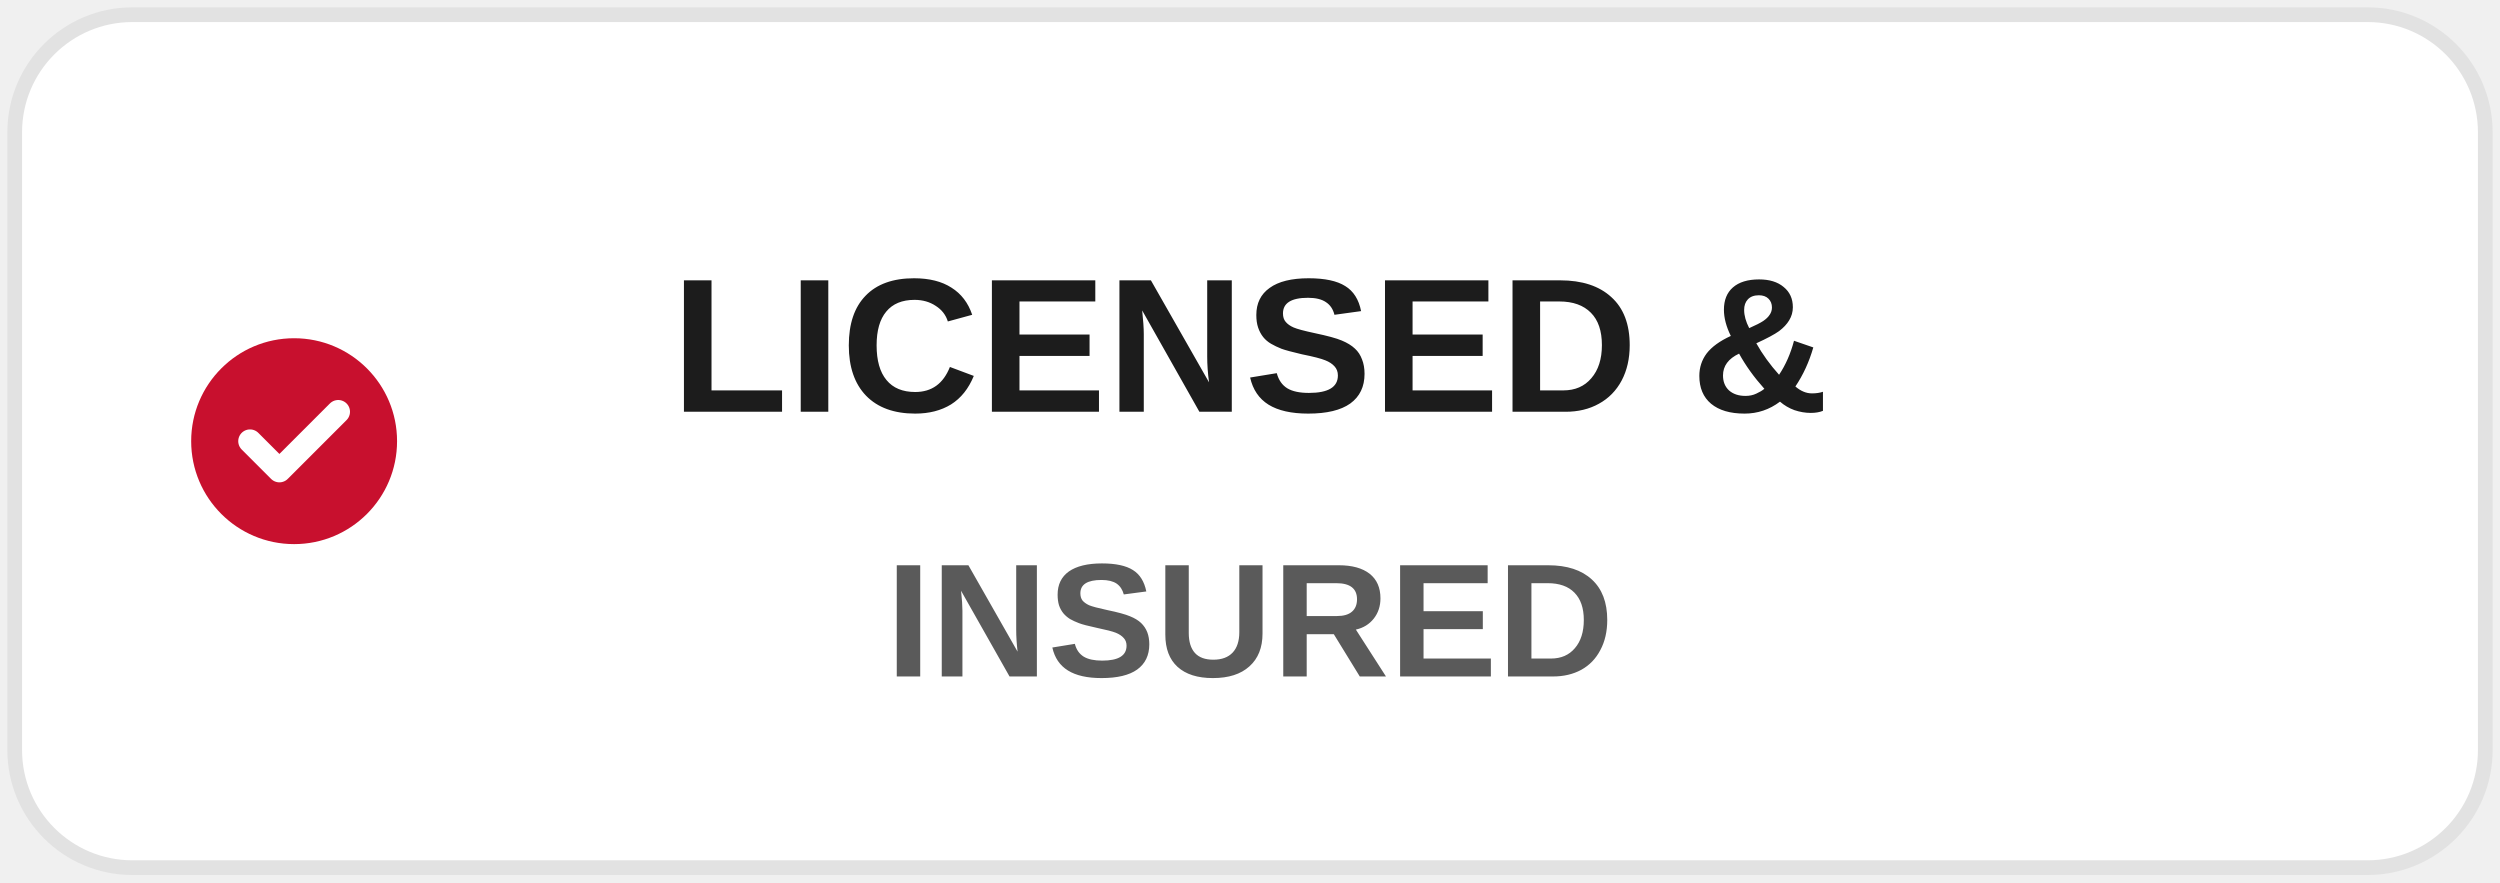
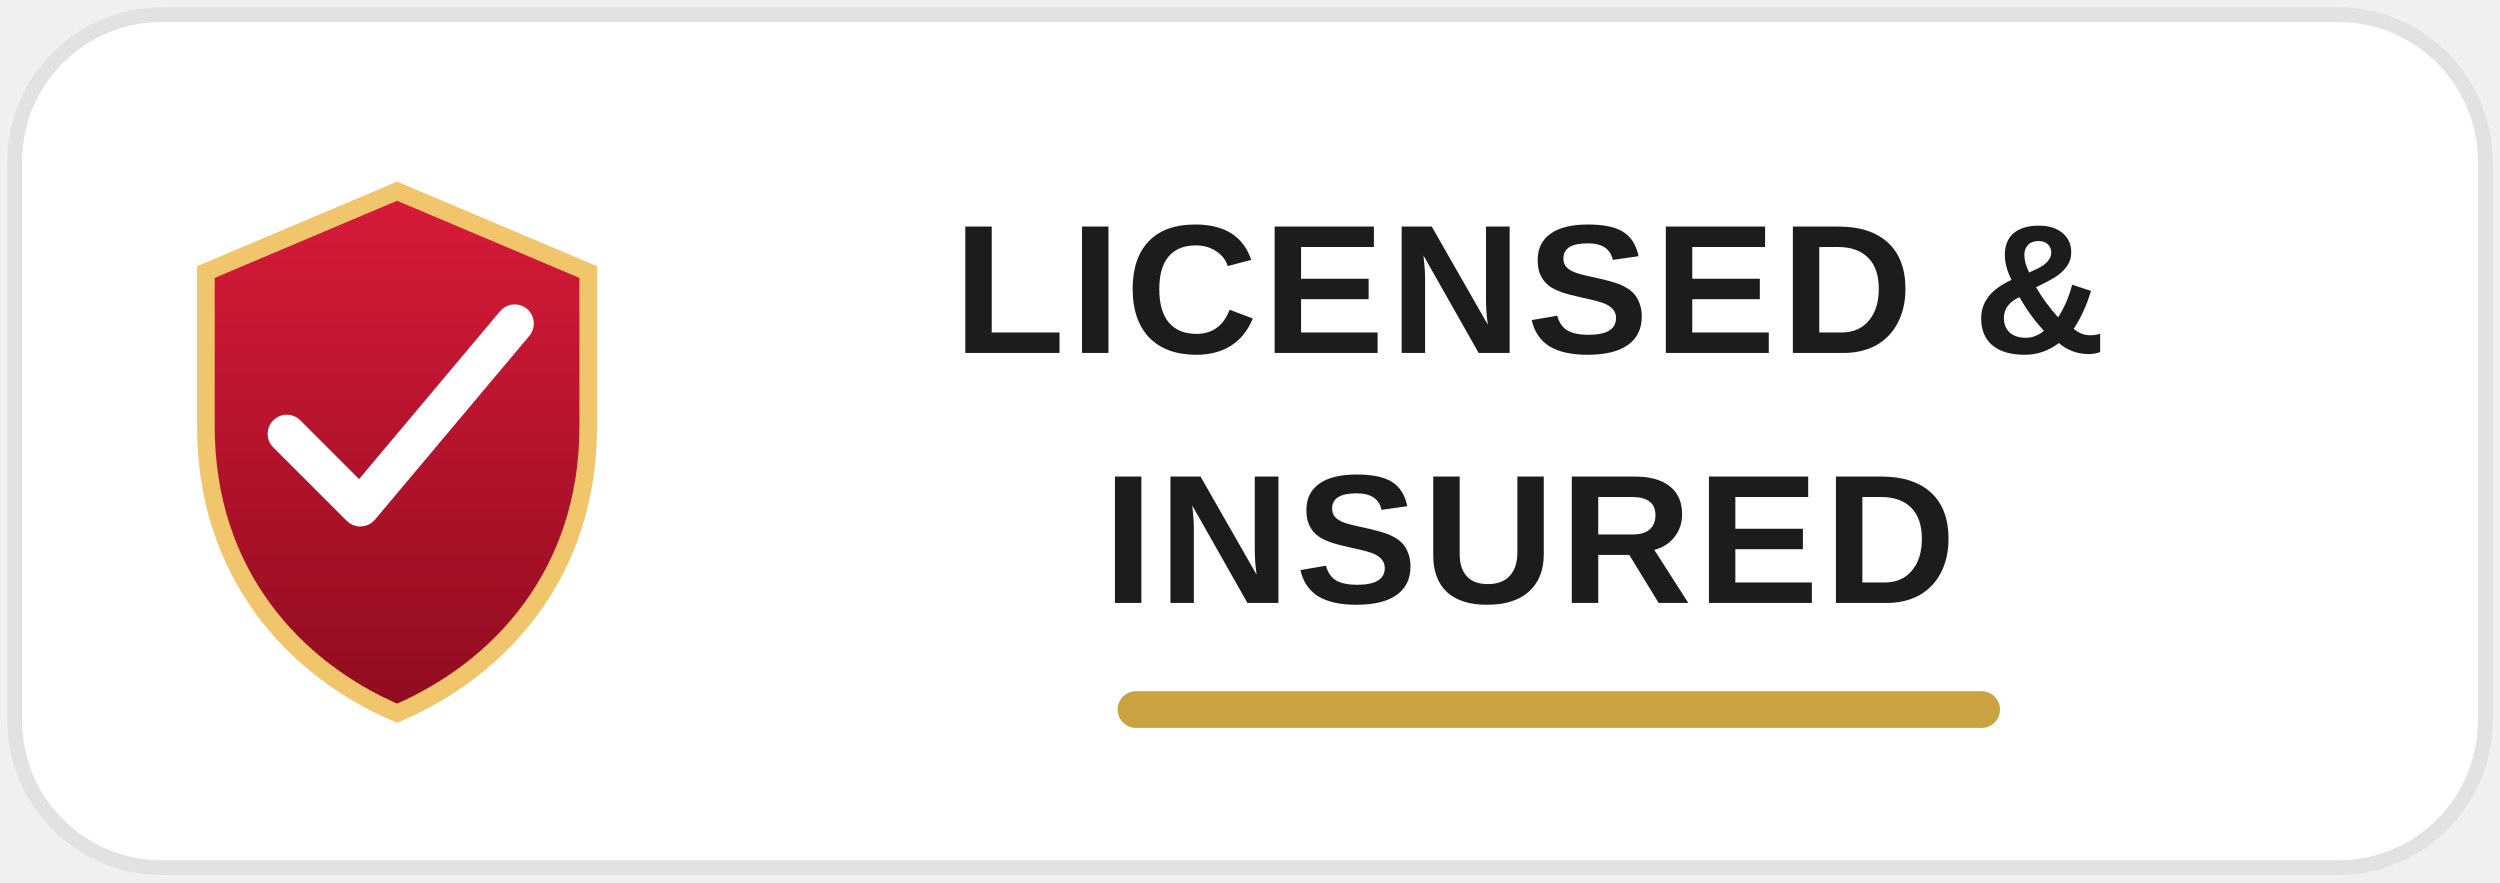
<svg xmlns="http://www.w3.org/2000/svg" width="170" height="60" viewBox="0 0 170 60">
-   <rect x="1" y="1" width="168" height="58" rx="8" fill="#ffffff" stroke="#e2e2e2" stroke-width="1" />
-   <circle cx="20" cy="30.0" r="7" fill="#c8102e" />
-   <path d="M17 30.0 l2 2 l4 -4" stroke="#fff" stroke-width="1.6" fill="none" stroke-linecap="round" stroke-linejoin="round" />
-   <text x="85.0" y="28.0" font-family="Arial, sans-serif" font-size="13" font-weight="800" fill="#1c1c1c" text-anchor="middle">LICENSED &amp;</text>
-   <text x="85.0" y="46.0" font-family="Arial, sans-serif" font-size="11" font-weight="600" fill="#5a5a5a" text-anchor="middle">INSURED</text>
+   <defs>
+     <linearGradient id="licMedal" x1="0" y1="0" x2="0" y2="1">
+       <stop offset="0" stop-color="#d81b3a" />
+       <stop offset="1" stop-color="#8f0c1f" />
+     </linearGradient>
+   </defs>
+   <rect x="1" y="1" width="168" height="58" rx="10" fill="#ffffff" stroke="#e2e2e2" stroke-width="1" />
+   <path d="M27 13 L40 18.5 V29 C40 39 34 45.5 27 48.5 C20 45.5 14 39 14 29 V18.5 Z" fill="url(#licMedal)" stroke="#f0c56b" stroke-width="1.2" />
+   <path d="M19.5 29.5 L24.5 34.5 L35 22" stroke="#ffffff" stroke-width="2.6" fill="none" stroke-linecap="round" stroke-linejoin="round" />
+   <text x="104" y="24" font-family="Arial, sans-serif" font-size="12.5" font-weight="800" fill="#1c1c1c" text-anchor="middle" letter-spacing="0.3">LICENSED &amp;</text>
+   <text x="104" y="41" font-family="Arial, sans-serif" font-size="12.5" font-weight="800" fill="#1c1c1c" text-anchor="middle" letter-spacing="0.3">INSURED</text>
+   <rect x="76" y="47" width="60" height="2.5" rx="1.25" fill="#c9a341" />
</svg>
